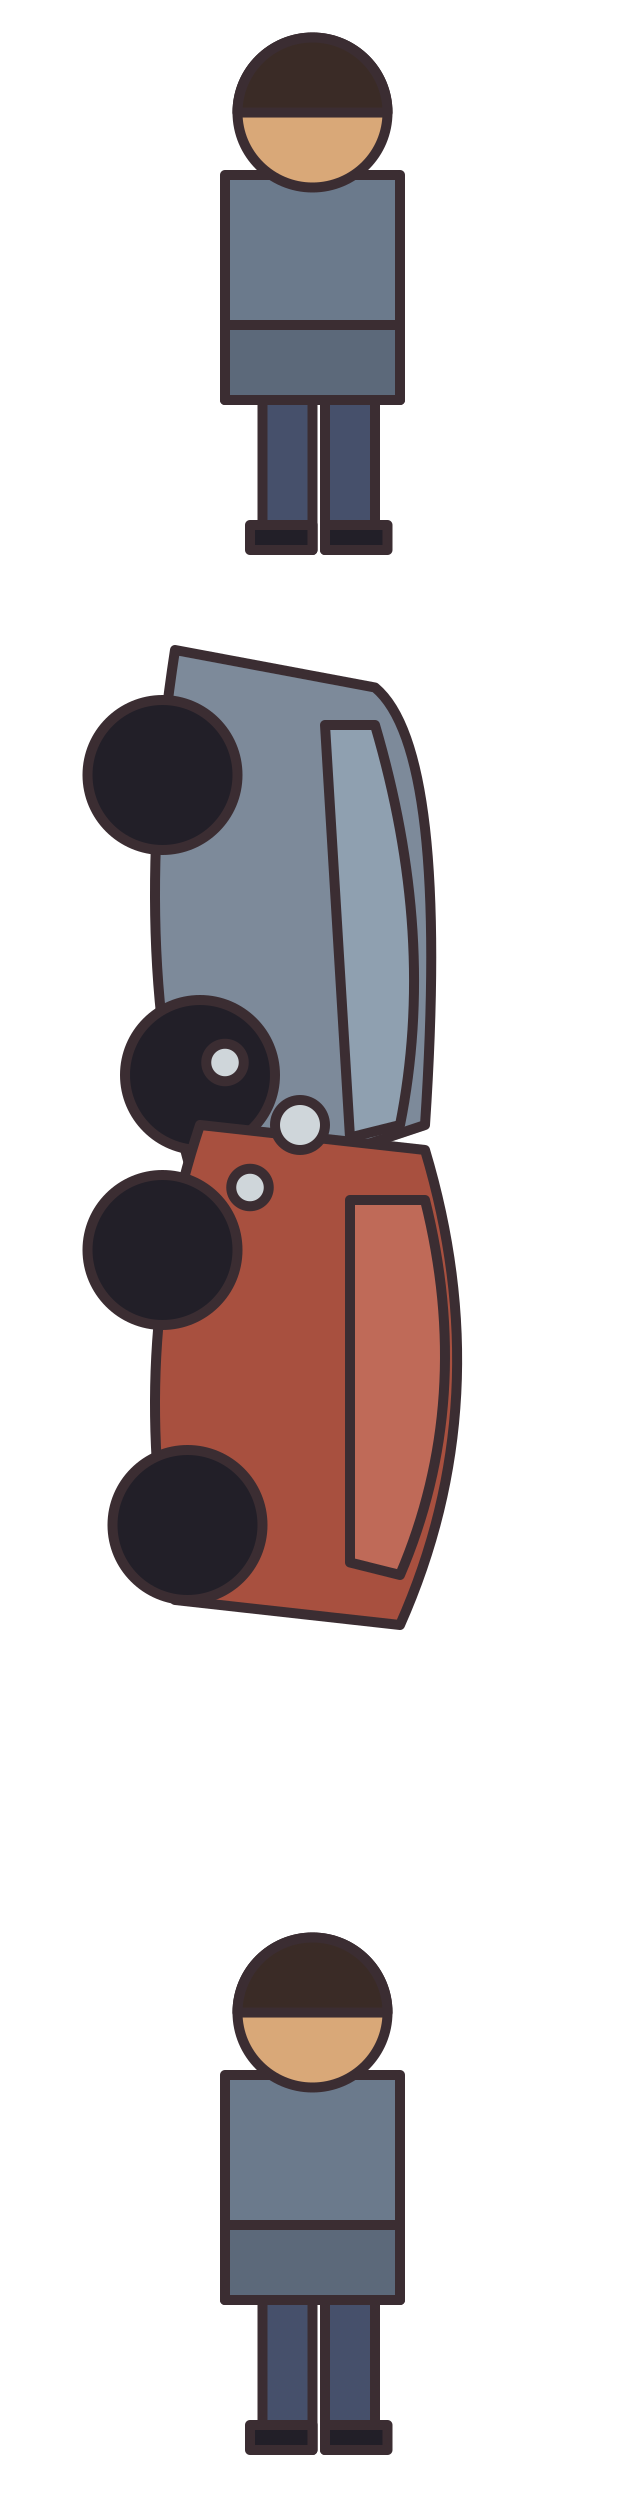
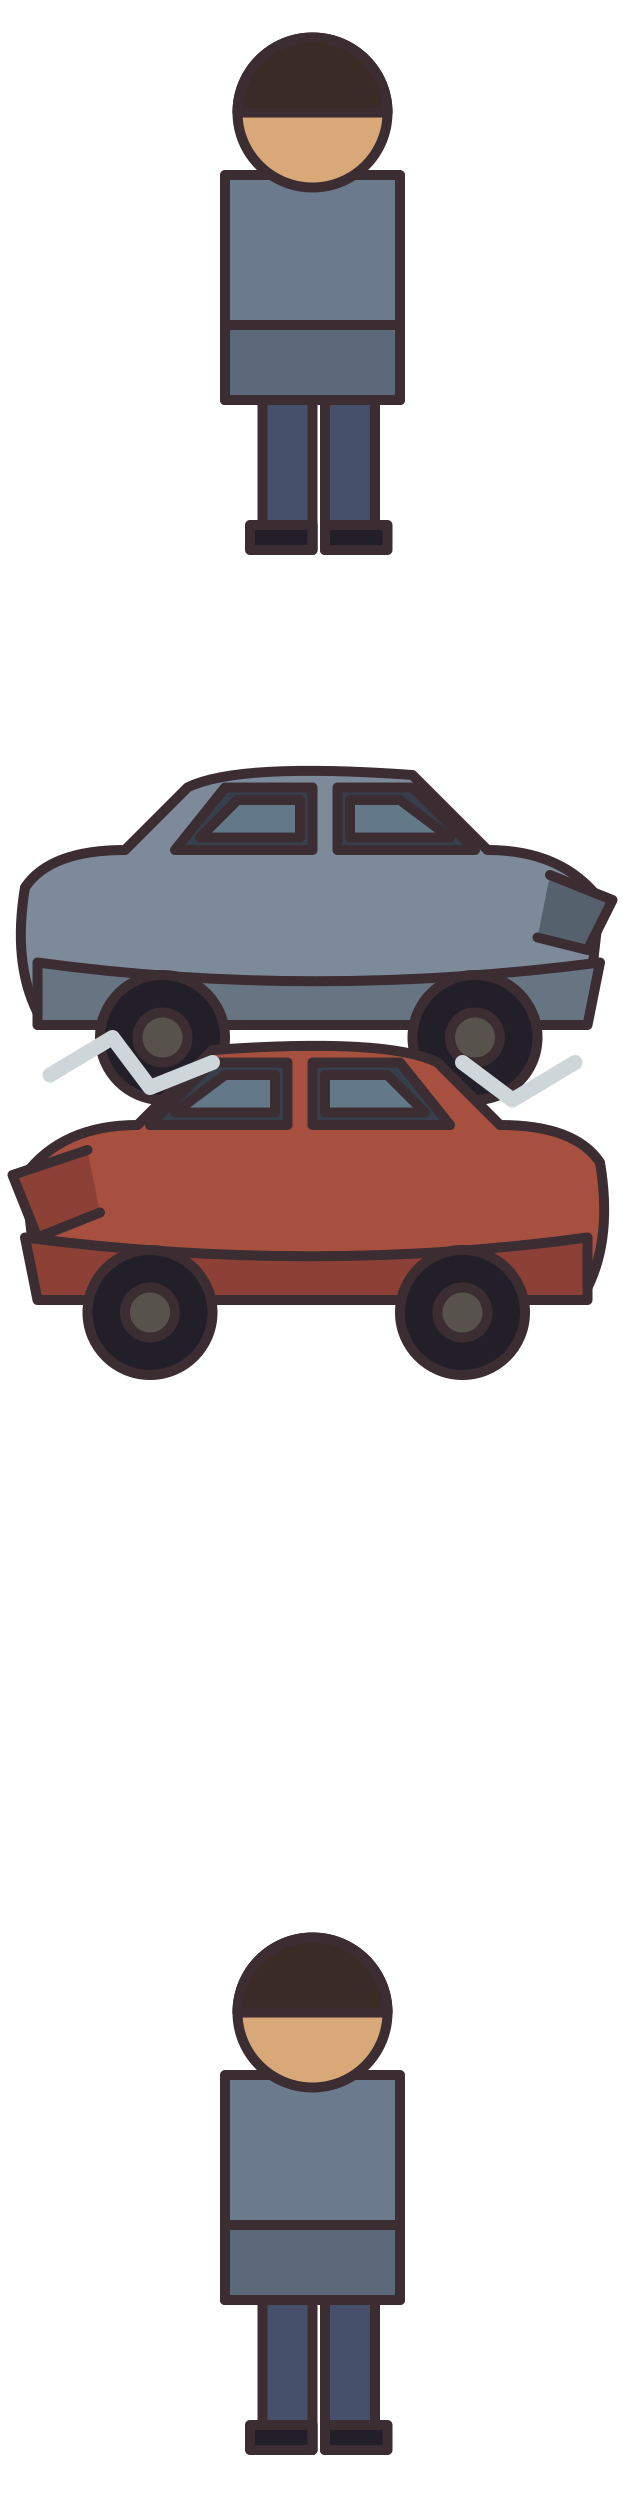
<svg xmlns="http://www.w3.org/2000/svg" width="50" height="200" viewBox="0 0 50 200" shape-rendering="geometricPrecision" stroke="#3b2d32" stroke-width="0.8" stroke-linejoin="round" stroke-linecap="round">
  <g transform="translate(16 2)">
    <rect x="5" y="29" width="4" height="13" fill="#46506b" />
    <rect x="10" y="29" width="4" height="13" fill="#46506b" />
    <rect x="4" y="40" width="5" height="2" fill="#221f28" />
    <rect x="10" y="40" width="5" height="2" fill="#221f28" />
    <rect x="2" y="12" width="14" height="18" fill="#6b7a8c" />
    <rect x="2" y="24" width="14" height="6" fill="#5c697a" />
    <circle cx="9" cy="7" r="6" fill="#d9a878" />
    <path d="M3 7 A6 6 0 0 1 15 7 Z" fill="#3a2b26" />
  </g>
-   <path d="M30 55 Q36 60 34 90 L16 96 Q10 78 14 52 Z" fill="#7d8a9a" />
-   <path d="M30 58 Q35 75 32 90 L28 91 L26 58 Z" fill="#8fa0b0" />
-   <circle cx="13" cy="62" r="6" fill="#221f28" />
-   <circle cx="16" cy="86" r="6" fill="#221f28" />
-   <path d="M34 92 Q40 112 32 130 L14 128 Q10 108 16 90 Z" fill="#a8503f" />
-   <path d="M34 96 Q38 112 32 126 L28 125 L28 96 Z" fill="#bf6a58" />
-   <circle cx="13" cy="100" r="6" fill="#221f28" />
-   <circle cx="15" cy="122" r="6" fill="#221f28" />
-   <circle cx="24" cy="90" r="2" fill="#cfd6da" />
-   <circle cx="20" cy="95" r="1.5" fill="#cfd6da" />
-   <circle cx="18" cy="85" r="1.5" fill="#cfd6da" />
+   <g transform="translate(0 59)">
+     <path d="M2 12 Q4 9 10 9 L15 4 Q19 2 33 3 L39 9 Q45 9 48 13 L47 22 L3 22 Q1 18 2 12 Z" fill="#7d8a9a" />
+     <path d="M14 9 L18 4 L25 4 L25 9 Z M27 4 L33 4 L38 9 L27 9 Z" fill="#35404c" />
+     <path d="M16 8 L19 5 L24 5 L24 8 Z M28 5 L32 5 L36 8 L28 8 Z" fill="#63798a" />
+     <path d="M3 18 Q25 21 48 18 L47 23 L3 23 Z" fill="#677482" />
+     <circle cx="13" cy="24" r="5" fill="#221f28" />
+     <circle cx="38" cy="24" r="5" fill="#221f28" />
+     <circle cx="13" cy="24" r="2" fill="#58524d" />
+     <circle cx="38" cy="24" r="2" fill="#58524d" />
+     <path d="M44 11 L49 13 L47 17 L43 16" fill="#56616e" />
+   </g>
+   <g transform="translate(0 81)">
+     <path d="M48 12 Q46 9 40 9 L35 4 Q31 2 17 3 L11 9 Q5 9 2 13 L3 22 L47 22 Q49 18 48 12 Z" fill="#a8503f" />
+     <path d="M36 9 L32 4 L25 4 L25 9 Z M23 4 L17 4 L12 9 L23 9 Z" fill="#35404c" />
+     <path d="M34 8 L31 5 L26 5 L26 8 Z M22 5 L18 5 L14 8 L22 8 Z" fill="#63798a" />
+     <path d="M47 18 Q25 21 2 18 L3 23 L47 23 Z" fill="#8d4035" />
+     <circle cx="37" cy="24" r="5" fill="#221f28" />
+     <circle cx="12" cy="24" r="5" fill="#221f28" />
+     <circle cx="37" cy="24" r="2" fill="#58524d" />
+     <circle cx="12" cy="24" r="2" fill="#58524d" />
+     <path d="M7 11 L1 13 L3 18 L8 16" fill="#8d4035" />
+   </g>
+   <path d="M4 86 l5 -3 l3 4 l5 -2 M37 85 l4 3 l5 -3" fill="none" stroke="#cfd6da" stroke-width="1.2" />
  <g transform="translate(16 154)">
    <rect x="5" y="29" width="4" height="13" fill="#46506b" />
    <rect x="10" y="29" width="4" height="13" fill="#46506b" />
    <rect x="4" y="40" width="5" height="2" fill="#221f28" />
    <rect x="10" y="40" width="5" height="2" fill="#221f28" />
    <rect x="2" y="12" width="14" height="18" fill="#6b7a8c" />
    <rect x="2" y="24" width="14" height="6" fill="#5c697a" />
    <circle cx="9" cy="7" r="6" fill="#d9a878" />
    <path d="M3 7 A6 6 0 0 1 15 7 Z" fill="#3a2b26" />
  </g>
</svg>
